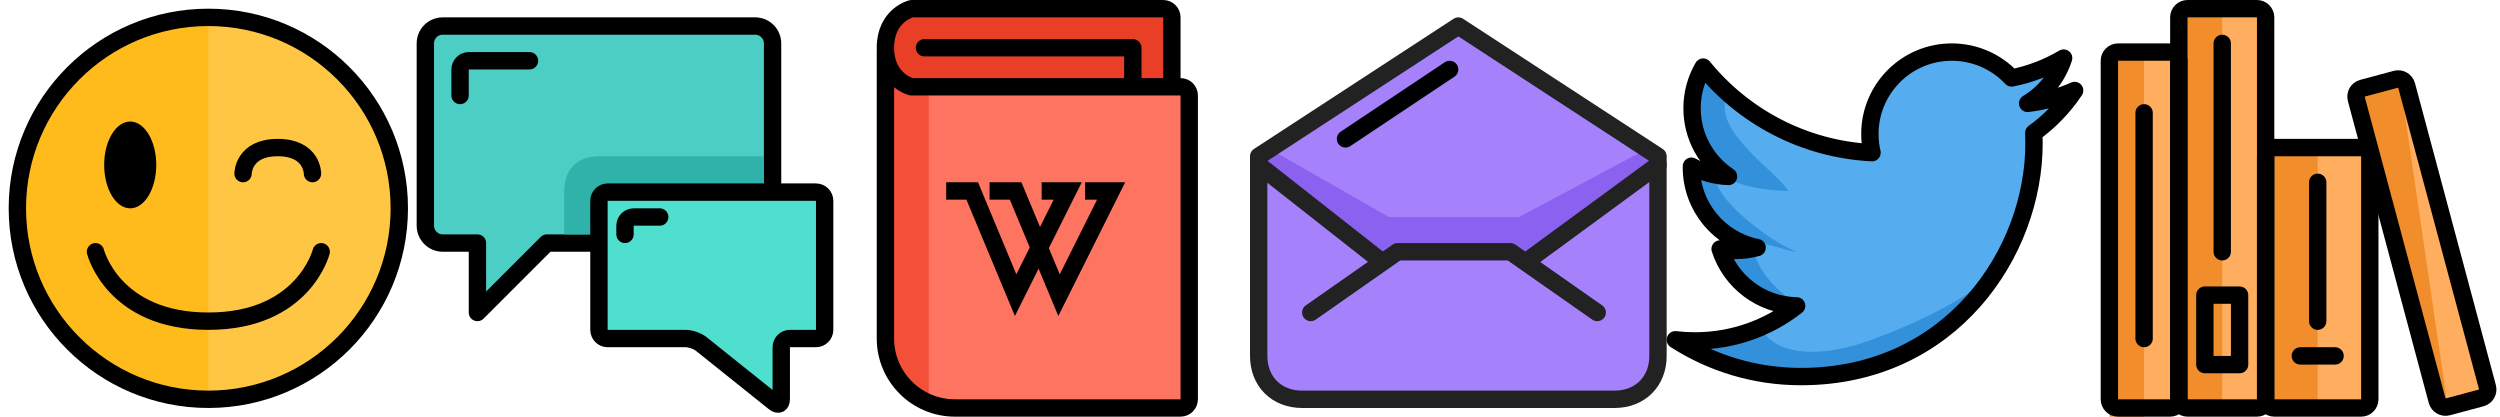
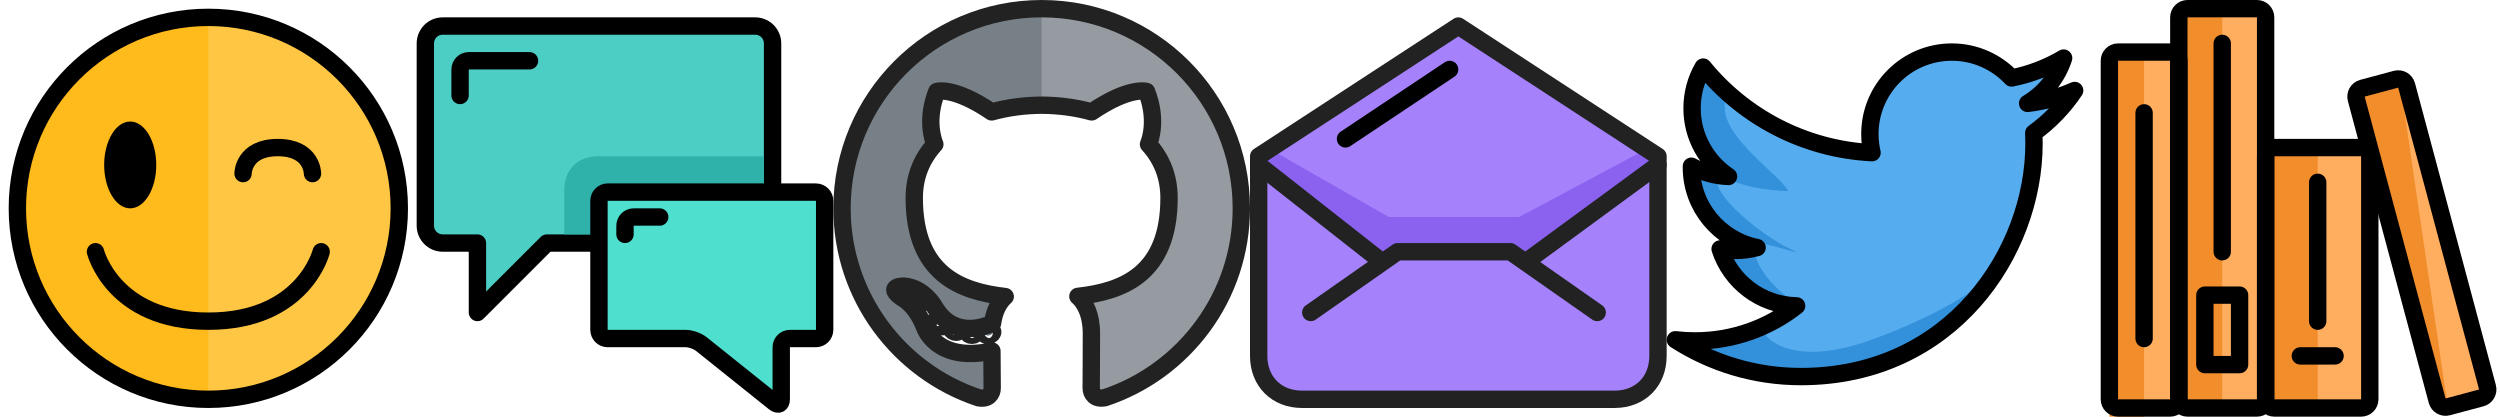
<svg xmlns="http://www.w3.org/2000/svg" width="288" height="48" viewBox="0 0 288 48">
  <g fill="none" fill-rule="evenodd">
    <path d="M24 46c12.15 0 22-9.85 22-22S36.15 2 24 2 2 11.85 2 24s9.85 22 22 22z" fill="#FFC644" />
    <path d="M24 2C11.85 2 2 11.85 2 24s9.85 22 22 22V2z" fill="#FFBA1C" />
    <path d="M24 46c12.15 0 22-9.85 22-22S36.15 2 24 2 2 11.85 2 24s9.85 22 22 22z" stroke="#000" stroke-width="2" stroke-linecap="round" stroke-linejoin="round" />
    <ellipse fill="#000" cx="15" cy="19" rx="3" ry="5" />
    <path d="M11 29s2 8 13 8 13-8 13-8M28 20s0-3 4-3 4 3 4 3" stroke="#000" stroke-width="2" stroke-linecap="round" stroke-linejoin="round" />
    <g>
      <path d="M89 28V5.004C89 3.897 88.108 3 87.003 3H50.997C49.894 3 49 3.89 49 5.004v20.992c0 1.107.898 2.004 1.998 2.004H55v8l8-8h26z" stroke="#000" stroke-width="2" stroke-linecap="round" stroke-linejoin="round" fill="#4DCEC5" />
      <path d="M65 22c0-2.5 1.5-4 4-4h19v9H65v-5z" fill="#2FB2A9" />
      <path d="M79.004 39c.55 0 1.352.285 1.78.628l8.43 6.744c.435.347.786.175.786-.37v-6.005c0-.55.444-.997 1-.997h3c.552 0 1-.45 1-1.005v-14.86c0-.555-.45-1.005-1.003-1.005H70.003c-.554 0-1.003.452-1.003 1.005v14.86c0 .555.445 1.005.996 1.005h9.008z" stroke="#000" stroke-width="2" stroke-linecap="round" stroke-linejoin="round" fill="#4EDFCE" />
      <path d="M53 11V8.01c0-.558.453-1.01.997-1.01H61M72 27v-1c0-.552.443-1 1.01-1H76" stroke="#000" stroke-width="2" stroke-linecap="round" stroke-linejoin="round" />
    </g>
    <g>
-       <path d="M137 47V10h-33l-2-3v33s1.833 3.833 3 5c1.167 1.167 4 2 4 2h28z" fill="#FD7461" />
-       <path d="M107 47V10h-3l-2-3v33s1.833 3.833 3 5l2 2z" fill="#F45039" />
-       <path d="M102 5l3-4h30v9h-31l-2-3V5z" fill="#EA3F27" />
-       <path d="M135 9V1.997c0-.55-.447-.997-.998-.997H105s-3 .73-3 4.5 3 4.5 3 4.5h31.007c.55 0 .993.44.993 1.01v34.98c0 .558-.443 1.01-1.01 1.01h-25.982c-4.423 0-8.008-3.585-8.008-8.003V6" stroke="#000" stroke-width="2" stroke-linecap="round" stroke-linejoin="round" />
-       <path d="M106.5 5.5h24v4.07" stroke="#000" stroke-width="2" stroke-linecap="round" stroke-linejoin="round" />
-       <path d="M109 22h3l5 12 6-12h-3" stroke="#000" stroke-width="2" />
-       <path d="M114 22h3l5 12 6-12h-3" stroke="#000" stroke-width="2" />
+       <path d="M120 1c-12.7 0-23 10.297-23 23 0 10.162 6.59 18.784 15.73 21.825 1.148.213 1.57-.5 1.57-1.106 0-.55-.02-2.362-.03-4.284-6.4 1.392-7.75-2.713-7.75-2.713-1.046-2.66-2.553-3.366-2.553-3.366-2.087-1.427.157-1.398.157-1.398 2.31.16 3.526 2.37 3.526 2.37 2.05 3.515 5.38 2.5 6.693 1.91.206-1.485.802-2.5 1.46-3.074-5.11-.582-10.48-2.554-10.48-11.367 0-2.512.9-4.564 2.37-6.175-.238-.58-1.025-2.918.224-6.086 0 0 1.93-.62 6.326 2.356 1.835-.51 3.803-.765 5.757-.774 1.955.01 3.924.265 5.762.774 4.39-2.976 6.32-2.357 6.32-2.357 1.25 3.167.463 5.506.224 6.085 1.475 1.61 2.367 3.663 2.367 6.174 0 8.833-5.38 10.778-10.502 11.347.826.714 1.56 2.114 1.56 4.26 0 3.077-.025 5.554-.025 6.312 0 .61.414 1.328 1.58 1.102C136.417 42.777 143 34.16 143 24c0-12.703-10.298-23-23-23zm-14.386 32.764c-.05.115-.23.15-.394.07-.167-.075-.26-.23-.206-.345.05-.12.23-.152.396-.073.167.075.262.233.204.347zm1.132 1.01c-.11.1-.324.054-.47-.107-.15-.16-.18-.374-.067-.478.112-.102.32-.055.47.106.15.162.18.375.066.478zm.776 1.29c-.14.1-.372.007-.514-.197-.14-.205-.14-.45.003-.548.144-.1.37-.01.515.192.14.208.14.453-.003.553zm1.312 1.497c-.126.14-.394.103-.59-.087-.202-.185-.258-.448-.13-.587.126-.14.396-.1.594.088.2.185.26.45.126.587zm1.697.506c-.055.18-.313.262-.574.186-.26-.08-.43-.29-.378-.472.054-.18.314-.267.577-.185.26.08.43.288.376.47zm1.932.214c.006.19-.215.347-.488.35-.275.007-.498-.147-.5-.333 0-.192.215-.348.49-.352.274-.005.498.147.498.335zm1.896-.072c.033.185-.157.375-.43.426-.266.048-.513-.066-.547-.25-.032-.19.162-.38.428-.428.272-.048.516.064.55.252z" fill="#959BA1" />
+       <path d="M120 1c-12.7 0-23 10.297-23 23 0 10.162 6.59 18.784 15.73 21.825 1.148.213 1.57-.5 1.57-1.106 0-.55-.02-2.362-.03-4.284-6.4 1.392-7.75-2.713-7.75-2.713-1.046-2.66-2.553-3.366-2.553-3.366-2.087-1.427.157-1.398.157-1.398 2.31.16 3.526 2.37 3.526 2.37 2.05 3.515 5.38 2.5 6.693 1.91.206-1.485.802-2.5 1.46-3.074-5.11-.582-10.48-2.554-10.48-11.367 0-2.512.9-4.564 2.37-6.175-.238-.58-1.025-2.918.224-6.086 0 0 1.93-.62 6.326 2.356 1.835-.51 3.803-.765 5.757-.774V1zm-14.386 32.764c-.05.115-.23.15-.394.07-.167-.075-.26-.23-.206-.345.05-.12.23-.152.396-.073.167.075.262.233.204.347zm1.132 1.01c-.11.1-.324.054-.47-.107-.15-.16-.18-.374-.067-.478.112-.102.32-.055.47.106.15.162.18.375.066.478zm.776 1.29c-.14.1-.372.007-.514-.197-.14-.205-.14-.45.003-.548.144-.1.37-.01.515.192.14.208.14.453-.003.553zm1.312 1.497c-.126.14-.394.103-.59-.087-.202-.185-.258-.448-.13-.587.126-.14.396-.1.594.088.2.185.26.45.126.587zm1.697.506c-.055.18-.313.262-.574.186-.26-.08-.43-.29-.378-.472.054-.18.314-.267.577-.185.26.08.43.288.376.47zm1.932.214c.006.19-.215.347-.488.35-.275.007-.498-.147-.5-.333 0-.192.215-.348.49-.352.274-.005.498.147.498.335zm1.896-.072c.033.185-.157.375-.43.426-.266.048-.513-.066-.547-.25-.032-.19.162-.38.428-.428.272-.048.516.064.55.252z" fill="#788087" />
+       <path d="M120 1c-12.7 0-23 10.297-23 23 0 10.162 6.59 18.784 15.73 21.825 1.148.213 1.57-.5 1.57-1.106 0-.55-.02-2.362-.03-4.284-6.4 1.392-7.75-2.713-7.75-2.713-1.046-2.66-2.553-3.366-2.553-3.366-2.087-1.427.157-1.398.157-1.398 2.31.16 3.526 2.37 3.526 2.37 2.05 3.515 5.38 2.5 6.693 1.91.206-1.485.802-2.5 1.46-3.074-5.11-.582-10.48-2.554-10.48-11.367 0-2.512.9-4.564 2.37-6.175-.238-.58-1.025-2.918.224-6.086 0 0 1.93-.62 6.326 2.356 1.835-.51 3.803-.765 5.757-.774 1.955.01 3.924.265 5.762.774 4.39-2.976 6.32-2.357 6.32-2.357 1.25 3.167.463 5.506.224 6.085 1.475 1.61 2.367 3.663 2.367 6.174 0 8.833-5.38 10.778-10.502 11.347.826.714 1.56 2.114 1.56 4.26 0 3.077-.025 5.554-.025 6.312 0 .61.414 1.328 1.58 1.102C136.417 42.777 143 34.16 143 24c0-12.703-10.298-23-23-23zm-14.386 32.764c-.05.115-.23.15-.394.07-.167-.075-.26-.23-.206-.345.05-.12.23-.152.396-.073.167.075.262.233.204.347zm1.132 1.01c-.11.1-.324.054-.47-.107-.15-.16-.18-.374-.067-.478.112-.102.32-.055.47.106.15.162.18.375.066.478zm.776 1.29c-.14.1-.372.007-.514-.197-.14-.205-.14-.45.003-.548.144-.1.37-.01.515.192.14.208.14.453-.003.553zm1.312 1.497c-.126.14-.394.103-.59-.087-.202-.185-.258-.448-.13-.587.126-.14.396-.1.594.088.2.185.26.45.126.587zm1.697.506c-.055.18-.313.262-.574.186-.26-.08-.43-.29-.378-.472.054-.18.314-.267.577-.185.26.08.43.288.376.47zm1.932.214c.006.19-.215.347-.488.35-.275.007-.498-.147-.5-.333 0-.192.215-.348.49-.352.274-.005.498.147.498.335zm1.896-.072c.033.185-.157.375-.43.426-.266.048-.513-.066-.547-.25-.032-.19.162-.38.428-.428.272-.048.516.064.55.252z" stroke="#222" stroke-width="2" stroke-linecap="round" stroke-linejoin="round" />
    </g>
    <g>
      <path d="M145 18v23c0 2.945 2.053 5 5 5h36c2.948 0 5-2.054 5-5V18L168 3l-23 15z" fill="#A582FC" />
      <path d="M144 18l15 13 2-1h13l2 1 16-13-2-1-15 8h-15l-14-8-2 1z" fill="#8B62F0" />
      <path d="M145 18v23c0 2.945 2.053 5 5 5h36c2.948 0 5-2.054 5-5V18L168 3l-23 15z" stroke="#222" stroke-width="2" stroke-linecap="round" stroke-linejoin="round" />
      <path d="M151 36l10-7h13l10 7M145 19l14 11M191 19l-15 11" stroke="#222" stroke-width="2" stroke-linecap="round" stroke-linejoin="round" />
      <path d="M155 16l12-8" stroke="#000" stroke-width="2" stroke-linecap="round" stroke-linejoin="round" fill="#55ACEE" />
    </g>
    <g>
      <path d="M239 10.425c-1.69.752-3.51 1.26-5.42 1.486 1.95-1.166 3.444-3.015 4.15-5.22-1.824 1.08-3.843 1.867-5.994 2.29-1.72-1.833-4.174-2.98-6.888-2.98-5.21 0-9.437 4.225-9.437 9.438 0 .738.084 1.458.246 2.15-7.844-.394-14.798-4.15-19.453-9.86-.813 1.393-1.278 3.014-1.278 4.745 0 3.274 1.666 6.163 4.2 7.855-1.548-.05-3.003-.475-4.276-1.182-.002.04-.002.08-.002.12 0 4.572 3.253 8.385 7.57 9.254-.79.214-1.625.33-2.486.33-.61 0-1.2-.06-1.776-.17 1.202 3.75 4.687 6.48 8.816 6.554-3.23 2.532-7.298 4.04-11.72 4.04-.762 0-1.513-.044-2.252-.132 4.178 2.68 9.138 4.24 14.467 4.24 17.36 0 26.85-14.38 26.85-26.85 0-.41-.007-.818-.025-1.223 1.843-1.33 3.444-2.992 4.708-4.885z" fill="#55ACEE" />
      <path d="M199 11c-2 4 6 9 7 11 0 0-5 .048-8-2-1.712 2.048 6 8 9 9-1 0-3-1-5-1 0 4 5 7 5 7l-5-1-4-5 2-1-4-4-1-5h2l-2-5V9l2-1 2 3zm-5 29s6-1 9-2c1 2 5 4 13 1 12.71-4.766 15-9 15-9s-1 8-15 12-22-2-22-2z" fill="#3291DA" />
      <path d="M233.58 11.91c1.95-1.166 3.444-3.015 4.15-5.22-1.824 1.08-3.843 1.867-5.994 2.29-1.72-1.833-4.174-2.98-6.888-2.98-5.21 0-9.437 4.225-9.437 9.438 0 .738.084 1.458.246 2.15-7.844-.394-14.798-4.15-19.453-9.86-.813 1.393-1.278 3.014-1.278 4.745 0 3.274 1.666 6.163 4.2 7.855-1.548-.05-3.003-.475-4.276-1.182-.002.04-.002.08-.002.12 0 4.572 3.253 8.385 7.57 9.254-.79.214-1.625.33-2.486.33-.61 0-1.2-.06-1.776-.17 1.202 3.75 4.687 6.48 8.816 6.554-3.23 2.532-7.298 4.04-11.72 4.04-.762 0-1.513-.044-2.252-.132 4.178 2.68 9.138 4.24 14.467 4.24 17.36 0 26.85-14.38 26.85-26.85 0-.41-.007-.818-.025-1.223 1.843-1.33 3.444-2.992 4.708-4.885-1.69.752-3.51 1.26-5.42 1.486z" stroke="#000" stroke-width="2" stroke-linecap="round" stroke-linejoin="round" />
    </g>
    <g transform="translate(243 1)">
      <path d="M0 46V5h8V0h10v16h12l-2-6 6-2 10 36-6 2-7-25-1 2v23H0z" fill="#FFAE5F" />
      <path d="M0 5h4v42H0V5zm8-5h5v46H8V0zm10 16h6v30h-6V16zm11-6l4.5-1.5L39 46 29 10z" fill="#F18D2B" />
      <rect stroke="#000" stroke-width="2" stroke-linecap="round" stroke-linejoin="round" y="5" width="8" height="41" rx="1" />
      <rect stroke="#000" stroke-width="2" stroke-linecap="round" stroke-linejoin="round" x="8" width="10" height="46" rx="1" />
      <rect stroke="#000" stroke-width="2" stroke-linecap="round" stroke-linejoin="round" transform="rotate(-15 36 27)" x="33" y="8" width="6" height="38" rx="1" />
      <rect stroke="#000" stroke-width="2" stroke-linecap="round" stroke-linejoin="round" x="18" y="16" width="12" height="30" rx="1" />
      <path d="M4 12v26M13 4v24M24 20v16M11 33h4v8h-4zM22 40h4" stroke="#000" stroke-width="2" stroke-linecap="round" stroke-linejoin="round" />
    </g>
  </g>
</svg>
